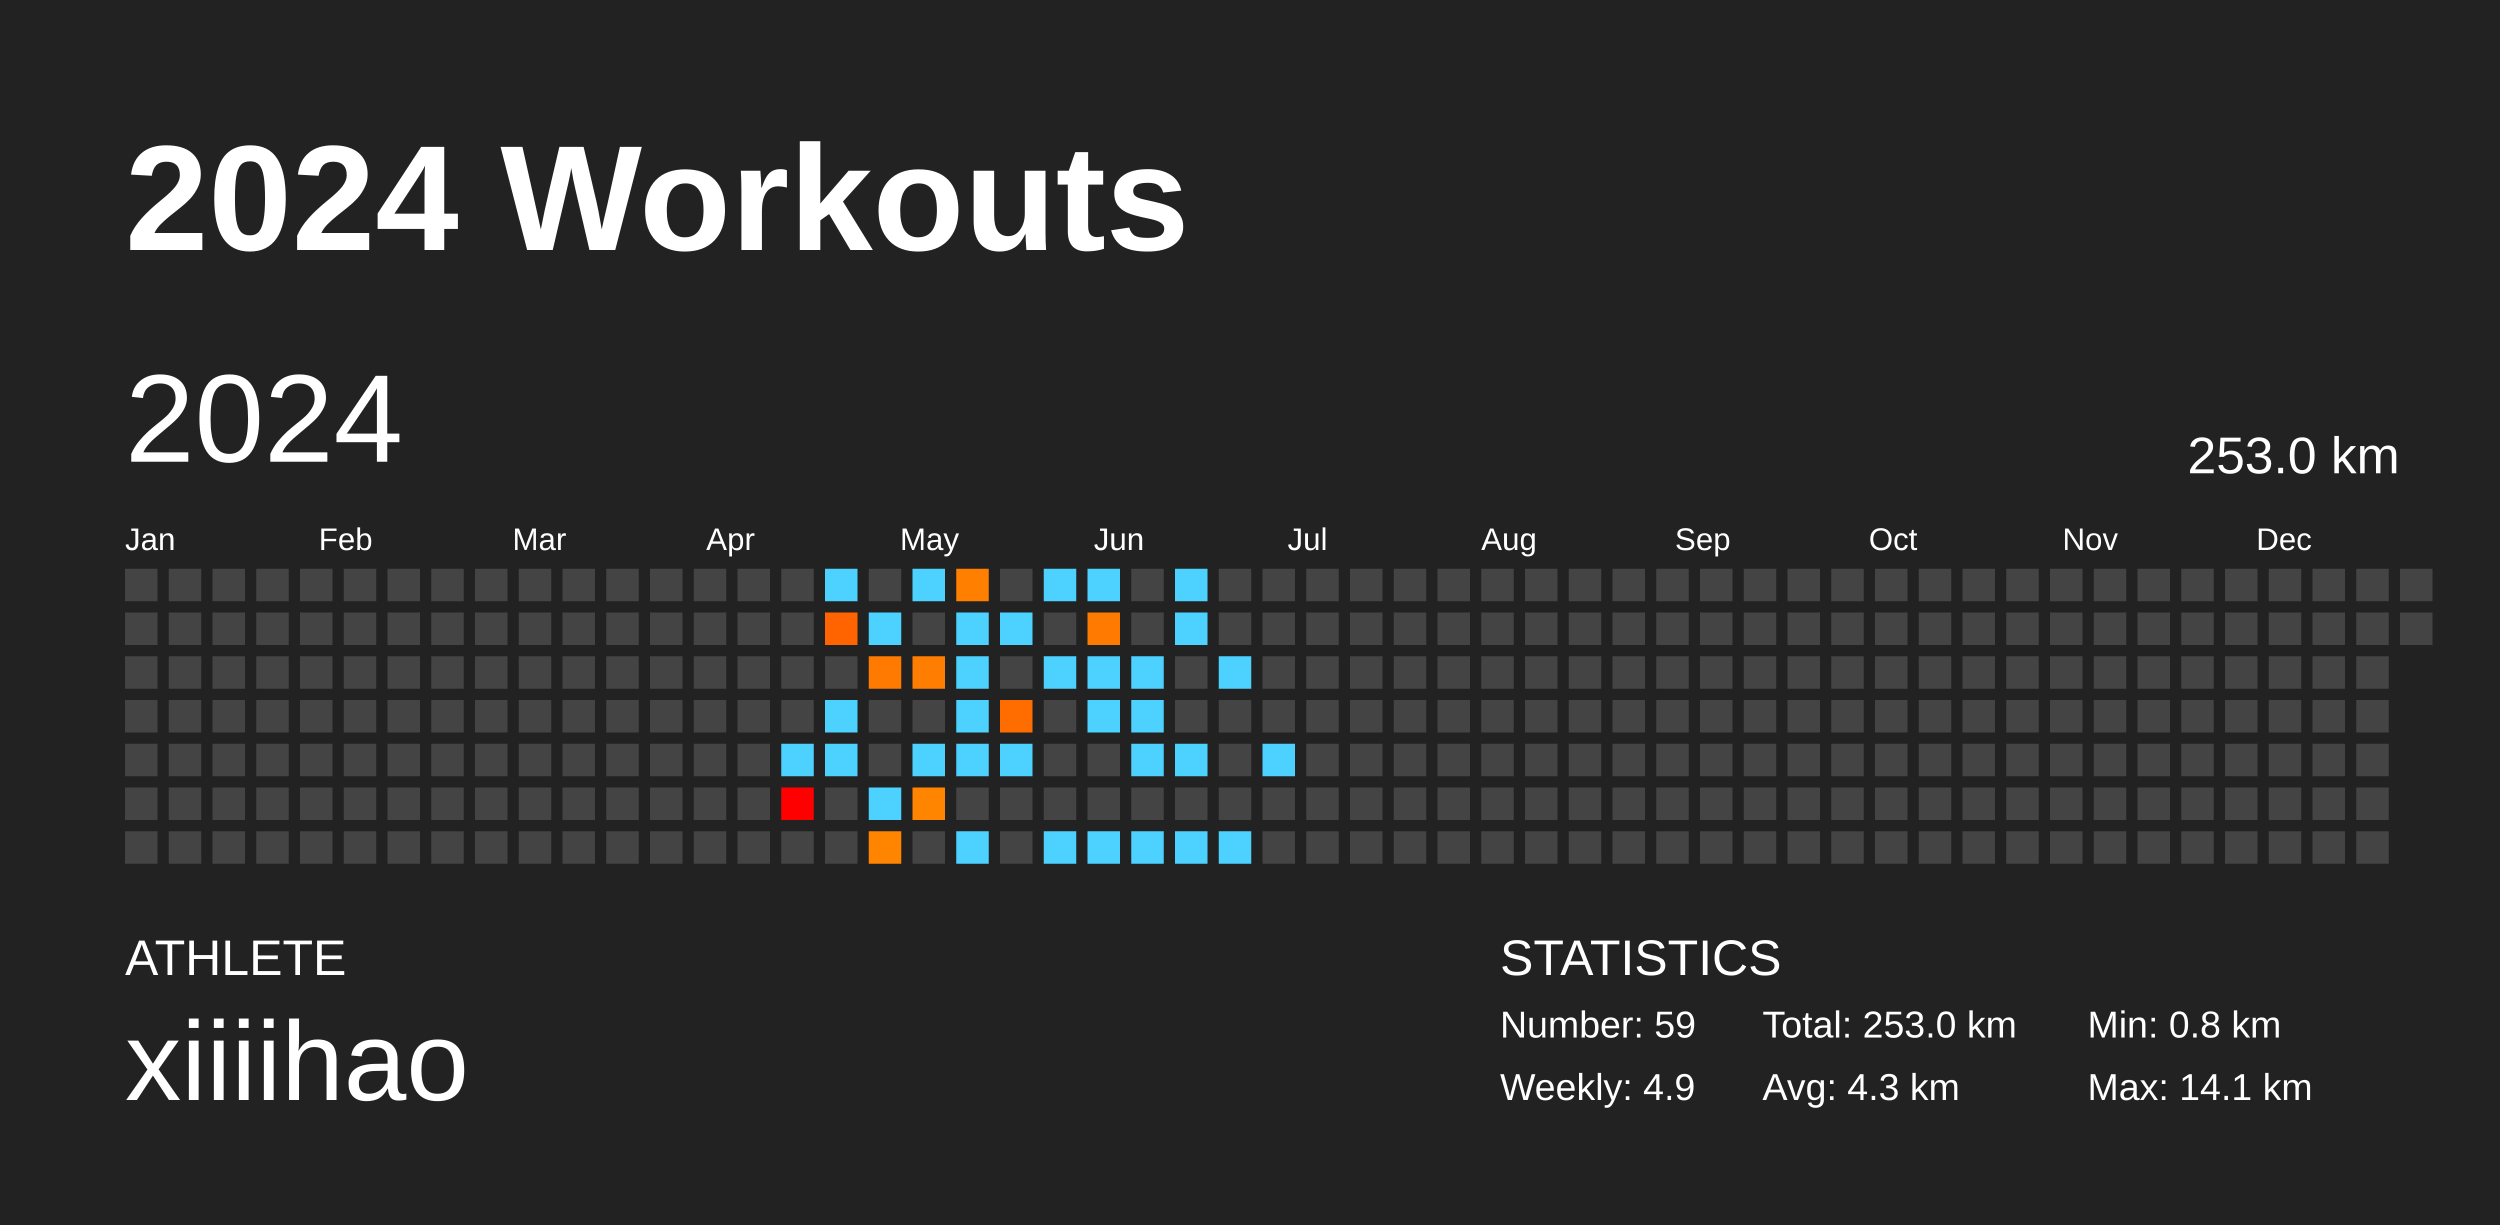
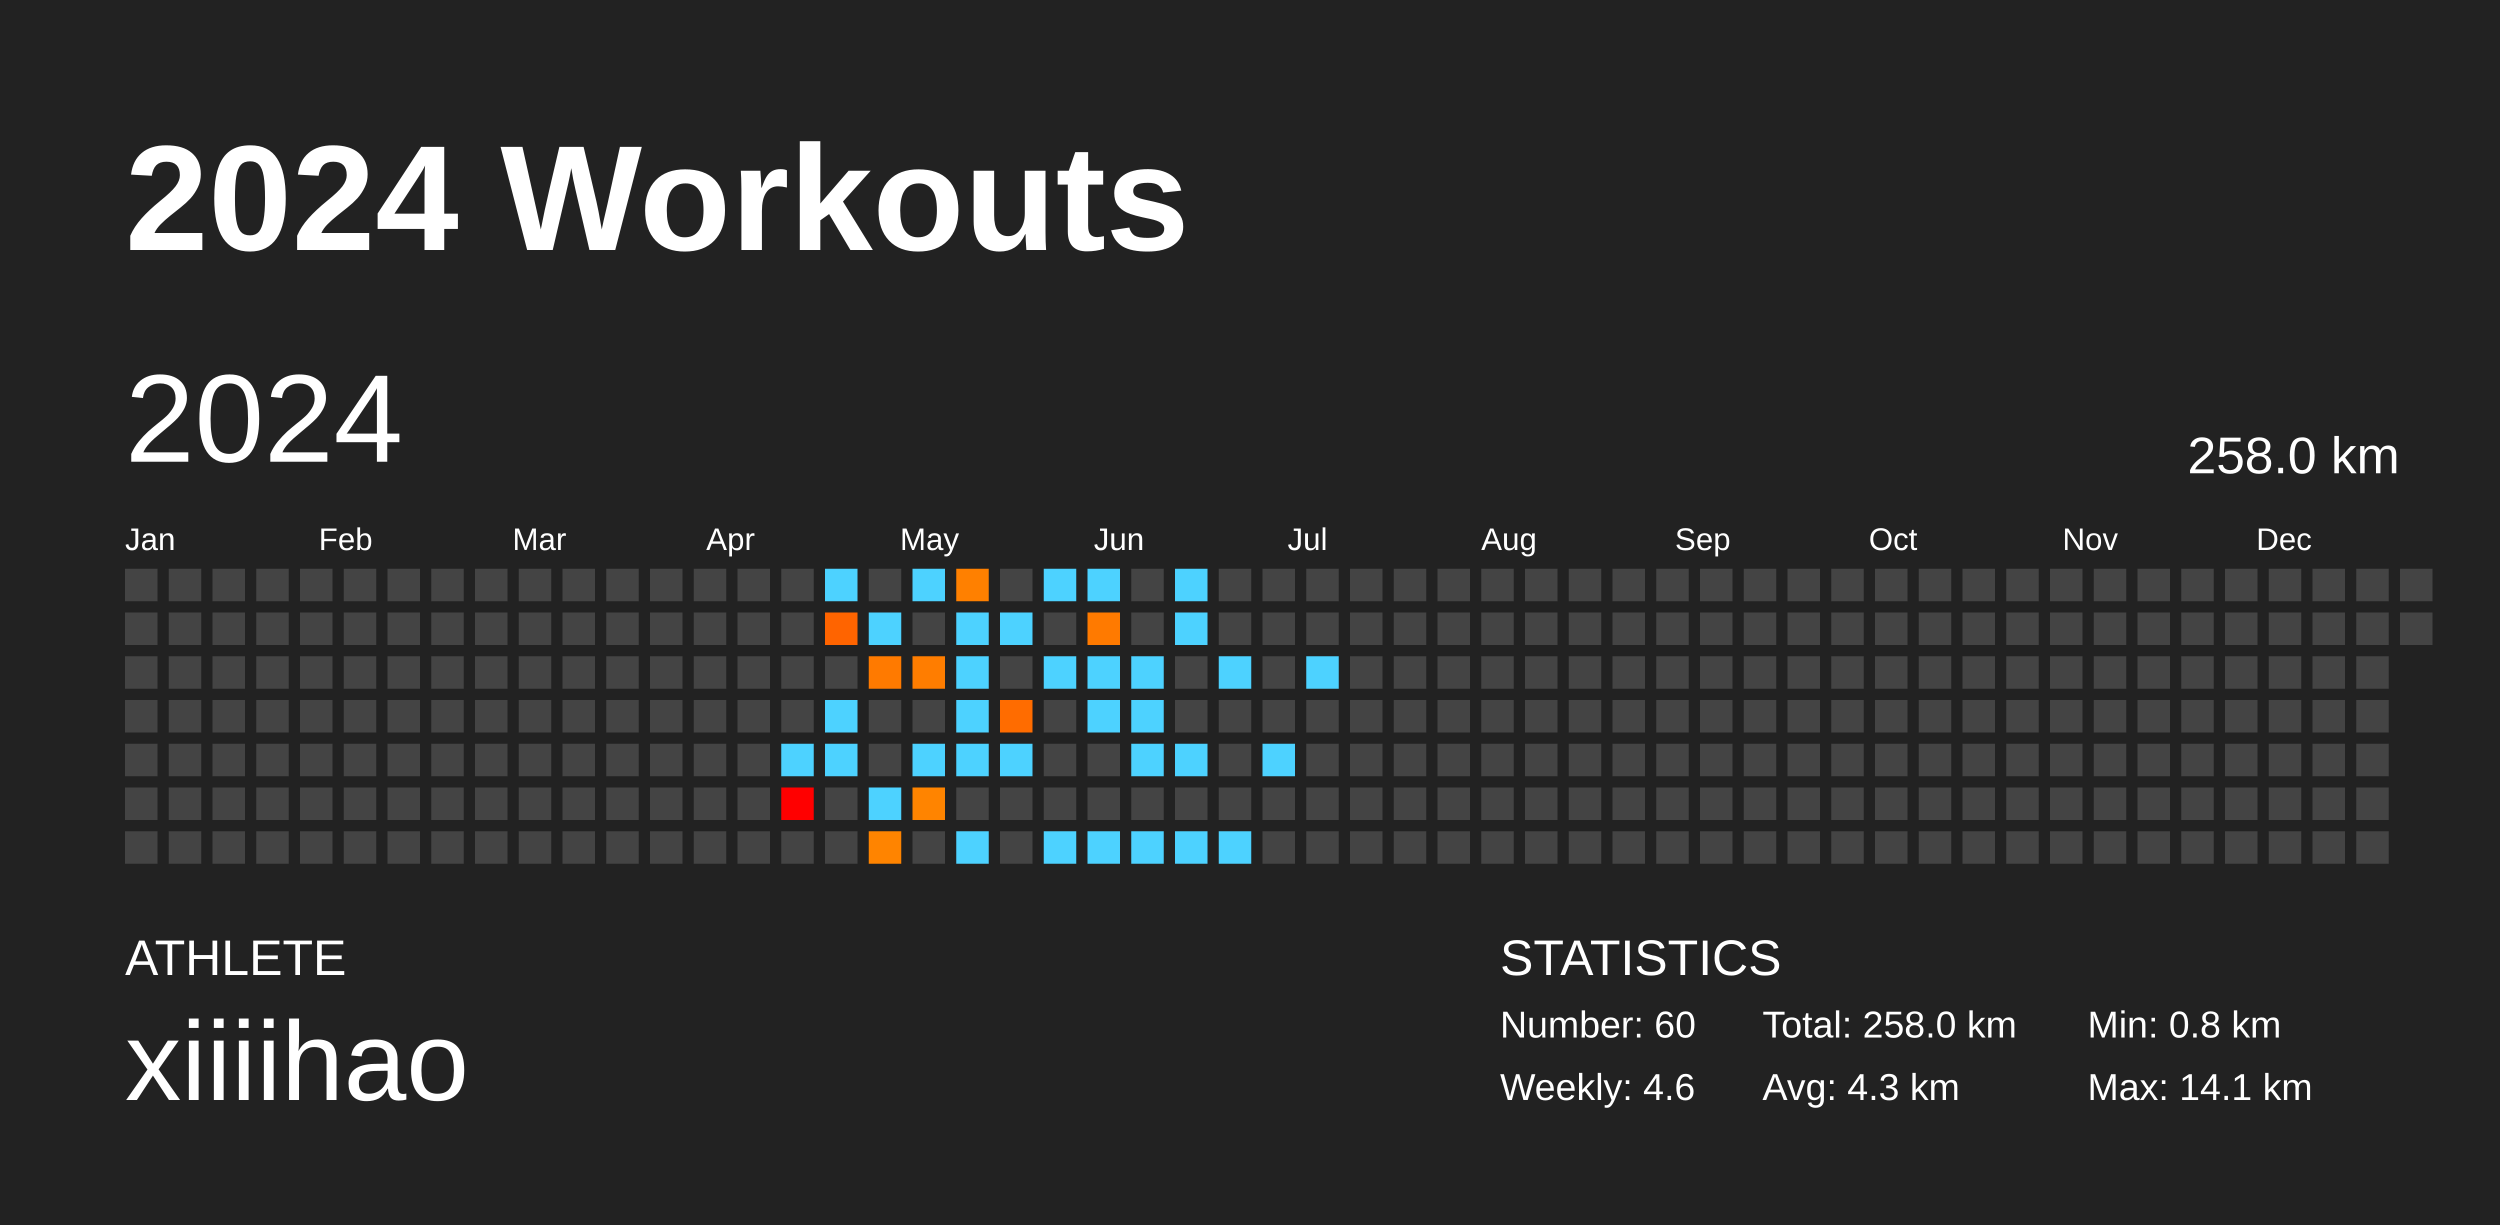
<svg xmlns="http://www.w3.org/2000/svg" baseProfile="full" height="98mm" version="1.1" viewBox="0,0,200,98" width="200mm">
  <defs />
  <rect fill="#222222" height="98" width="200" x="0" y="0" />
  <text fill="#FFFFFF" style="font-size:12px; font-family:Arial; font-weight:bold;" x="10" y="20">2024 Workouts</text>
  <text fill="#FFFFFF" style="font-size:4px; font-family:Arial" x="10" y="78">ATHLETE</text>
  <text fill="#FFFFFF" style="font-size:9px; font-family:Arial" x="10" y="88">xiiiihao</text>
  <text fill="#FFFFFF" style="font-size:4px; font-family:Arial" x="120" y="78">STATISTICS</text>
-   <text fill="#FFFFFF" style="font-size:3px; font-family:Arial" x="120" y="83">Number: 59</text>
-   <text fill="#FFFFFF" style="font-size:3px; font-family:Arial" x="120" y="88">Weekly: 4.9</text>
-   <text fill="#FFFFFF" style="font-size:3px; font-family:Arial" x="141" y="83">Total: 253.0 km</text>
+   <text fill="#FFFFFF" style="font-size:3px; font-family:Arial" x="120" y="83">Number: 60</text>
+   <text fill="#FFFFFF" style="font-size:3px; font-family:Arial" x="120" y="88">Weekly: 4.6</text>
+   <text fill="#FFFFFF" style="font-size:3px; font-family:Arial" x="141" y="83">Total: 258.0 km</text>
  <text fill="#FFFFFF" style="font-size:3px; font-family:Arial" x="141" y="88">Avg: 4.3 km</text>
  <text fill="#FFFFFF" style="font-size:3px; font-family:Arial" x="167" y="83">Min: 0.8 km</text>
  <text fill="#FFFFFF" style="font-size:3px; font-family:Arial" x="167" y="88">Max: 14.1 km</text>
  <text dominant-baseline="hanging" fill="#FFFFFF" style="font-size:10.0px; font-family:Arial;" x="10" y="30">2024</text>
-   <text dominant-baseline="hanging" fill="#FFFFFF" style="font-size:4.125px; font-family:Arial;" x="175" y="35">253.0 km</text>
+   <text dominant-baseline="hanging" fill="#FFFFFF" style="font-size:4.125px; font-family:Arial;" x="175" y="35">258.0 km</text>
  <text fill="#FFFFFF" style="font-size:2.5px; font-family:Arial" x="10.0" y="44">Jan</text>
  <text fill="#FFFFFF" style="font-size:2.5px; font-family:Arial" x="25.5" y="44">Feb</text>
  <text fill="#FFFFFF" style="font-size:2.5px; font-family:Arial" x="41.0" y="44">Mar</text>
  <text fill="#FFFFFF" style="font-size:2.5px; font-family:Arial" x="56.5" y="44">Apr</text>
  <text fill="#FFFFFF" style="font-size:2.5px; font-family:Arial" x="72.0" y="44">May</text>
  <text fill="#FFFFFF" style="font-size:2.5px; font-family:Arial" x="87.5" y="44">Jun</text>
  <text fill="#FFFFFF" style="font-size:2.5px; font-family:Arial" x="103.0" y="44">Jul</text>
  <text fill="#FFFFFF" style="font-size:2.5px; font-family:Arial" x="118.5" y="44">Aug</text>
  <text fill="#FFFFFF" style="font-size:2.5px; font-family:Arial" x="134.0" y="44">Sep</text>
  <text fill="#FFFFFF" style="font-size:2.5px; font-family:Arial" x="149.5" y="44">Oct</text>
  <text fill="#FFFFFF" style="font-size:2.5px; font-family:Arial" x="165.0" y="44">Nov</text>
  <text fill="#FFFFFF" style="font-size:2.5px; font-family:Arial" x="180.5" y="44">Dec</text>
  <rect fill="#444444" height="2.6" width="2.6" x="10.0" y="45.5" />
  <rect fill="#444444" height="2.6" width="2.6" x="10.0" y="49.0" />
  <rect fill="#444444" height="2.6" width="2.6" x="10.0" y="52.5" />
  <rect fill="#444444" height="2.6" width="2.6" x="10.0" y="56.0" />
  <rect fill="#444444" height="2.6" width="2.6" x="10.0" y="59.5" />
  <rect fill="#444444" height="2.6" width="2.6" x="10.0" y="63.0" />
  <rect fill="#444444" height="2.6" width="2.6" x="10.0" y="66.5" />
  <rect fill="#444444" height="2.6" width="2.6" x="13.5" y="45.5" />
  <rect fill="#444444" height="2.6" width="2.6" x="13.5" y="49.0" />
  <rect fill="#444444" height="2.6" width="2.6" x="13.5" y="52.5" />
  <rect fill="#444444" height="2.6" width="2.6" x="13.5" y="56.0" />
  <rect fill="#444444" height="2.6" width="2.6" x="13.5" y="59.5" />
  <rect fill="#444444" height="2.6" width="2.6" x="13.5" y="63.0" />
  <rect fill="#444444" height="2.6" width="2.6" x="13.5" y="66.5" />
  <rect fill="#444444" height="2.6" width="2.6" x="17.0" y="45.5" />
  <rect fill="#444444" height="2.6" width="2.6" x="17.0" y="49.0" />
  <rect fill="#444444" height="2.6" width="2.6" x="17.0" y="52.5" />
  <rect fill="#444444" height="2.6" width="2.6" x="17.0" y="56.0" />
  <rect fill="#444444" height="2.6" width="2.6" x="17.0" y="59.5" />
  <rect fill="#444444" height="2.6" width="2.6" x="17.0" y="63.0" />
  <rect fill="#444444" height="2.6" width="2.6" x="17.0" y="66.5" />
  <rect fill="#444444" height="2.6" width="2.6" x="20.5" y="45.5" />
  <rect fill="#444444" height="2.6" width="2.6" x="20.5" y="49.0" />
  <rect fill="#444444" height="2.6" width="2.6" x="20.5" y="52.5" />
  <rect fill="#444444" height="2.6" width="2.6" x="20.5" y="56.0" />
  <rect fill="#444444" height="2.6" width="2.6" x="20.5" y="59.5" />
  <rect fill="#444444" height="2.6" width="2.6" x="20.5" y="63.0" />
  <rect fill="#444444" height="2.6" width="2.6" x="20.5" y="66.5" />
  <rect fill="#444444" height="2.6" width="2.6" x="24.0" y="45.5" />
  <rect fill="#444444" height="2.6" width="2.6" x="24.0" y="49.0" />
  <rect fill="#444444" height="2.6" width="2.6" x="24.0" y="52.5" />
  <rect fill="#444444" height="2.6" width="2.6" x="24.0" y="56.0" />
  <rect fill="#444444" height="2.6" width="2.6" x="24.0" y="59.5" />
  <rect fill="#444444" height="2.6" width="2.6" x="24.0" y="63.0" />
  <rect fill="#444444" height="2.6" width="2.6" x="24.0" y="66.5" />
  <rect fill="#444444" height="2.6" width="2.6" x="27.5" y="45.5" />
  <rect fill="#444444" height="2.6" width="2.6" x="27.5" y="49.0" />
  <rect fill="#444444" height="2.6" width="2.6" x="27.5" y="52.5" />
  <rect fill="#444444" height="2.6" width="2.6" x="27.5" y="56.0" />
  <rect fill="#444444" height="2.6" width="2.6" x="27.5" y="59.5" />
  <rect fill="#444444" height="2.6" width="2.6" x="27.5" y="63.0" />
  <rect fill="#444444" height="2.6" width="2.6" x="27.5" y="66.5" />
  <rect fill="#444444" height="2.6" width="2.6" x="31.0" y="45.5" />
  <rect fill="#444444" height="2.6" width="2.6" x="31.0" y="49.0" />
  <rect fill="#444444" height="2.6" width="2.6" x="31.0" y="52.5" />
  <rect fill="#444444" height="2.6" width="2.6" x="31.0" y="56.0" />
  <rect fill="#444444" height="2.6" width="2.6" x="31.0" y="59.5" />
  <rect fill="#444444" height="2.6" width="2.6" x="31.0" y="63.0" />
  <rect fill="#444444" height="2.6" width="2.6" x="31.0" y="66.5" />
  <rect fill="#444444" height="2.6" width="2.6" x="34.5" y="45.5" />
  <rect fill="#444444" height="2.6" width="2.6" x="34.5" y="49.0" />
  <rect fill="#444444" height="2.6" width="2.6" x="34.5" y="52.5" />
  <rect fill="#444444" height="2.6" width="2.6" x="34.5" y="56.0" />
  <rect fill="#444444" height="2.6" width="2.6" x="34.5" y="59.5" />
  <rect fill="#444444" height="2.6" width="2.6" x="34.5" y="63.0" />
  <rect fill="#444444" height="2.6" width="2.6" x="34.5" y="66.5" />
  <rect fill="#444444" height="2.6" width="2.6" x="38.0" y="45.5" />
  <rect fill="#444444" height="2.6" width="2.6" x="38.0" y="49.0" />
  <rect fill="#444444" height="2.6" width="2.6" x="38.0" y="52.5" />
  <rect fill="#444444" height="2.6" width="2.6" x="38.0" y="56.0" />
  <rect fill="#444444" height="2.6" width="2.6" x="38.0" y="59.5" />
  <rect fill="#444444" height="2.6" width="2.6" x="38.0" y="63.0" />
  <rect fill="#444444" height="2.6" width="2.6" x="38.0" y="66.5" />
  <rect fill="#444444" height="2.6" width="2.6" x="41.5" y="45.5" />
  <rect fill="#444444" height="2.6" width="2.6" x="41.5" y="49.0" />
  <rect fill="#444444" height="2.6" width="2.6" x="41.5" y="52.5" />
  <rect fill="#444444" height="2.6" width="2.6" x="41.5" y="56.0" />
  <rect fill="#444444" height="2.6" width="2.6" x="41.5" y="59.5" />
  <rect fill="#444444" height="2.6" width="2.6" x="41.5" y="63.0" />
  <rect fill="#444444" height="2.6" width="2.6" x="41.5" y="66.5" />
  <rect fill="#444444" height="2.6" width="2.6" x="45.0" y="45.5" />
  <rect fill="#444444" height="2.6" width="2.6" x="45.0" y="49.0" />
  <rect fill="#444444" height="2.6" width="2.6" x="45.0" y="52.5" />
  <rect fill="#444444" height="2.6" width="2.6" x="45.0" y="56.0" />
  <rect fill="#444444" height="2.6" width="2.6" x="45.0" y="59.5" />
  <rect fill="#444444" height="2.6" width="2.6" x="45.0" y="63.0" />
  <rect fill="#444444" height="2.6" width="2.6" x="45.0" y="66.5" />
  <rect fill="#444444" height="2.6" width="2.6" x="48.5" y="45.5" />
  <rect fill="#444444" height="2.6" width="2.6" x="48.5" y="49.0" />
  <rect fill="#444444" height="2.6" width="2.6" x="48.5" y="52.5" />
  <rect fill="#444444" height="2.6" width="2.6" x="48.5" y="56.0" />
  <rect fill="#444444" height="2.6" width="2.6" x="48.5" y="59.5" />
  <rect fill="#444444" height="2.6" width="2.6" x="48.5" y="63.0" />
  <rect fill="#444444" height="2.6" width="2.6" x="48.5" y="66.5" />
  <rect fill="#444444" height="2.6" width="2.6" x="52.0" y="45.5" />
  <rect fill="#444444" height="2.6" width="2.6" x="52.0" y="49.0" />
  <rect fill="#444444" height="2.6" width="2.6" x="52.0" y="52.5" />
  <rect fill="#444444" height="2.6" width="2.6" x="52.0" y="56.0" />
  <rect fill="#444444" height="2.6" width="2.6" x="52.0" y="59.5" />
  <rect fill="#444444" height="2.6" width="2.6" x="52.0" y="63.0" />
  <rect fill="#444444" height="2.6" width="2.6" x="52.0" y="66.5" />
  <rect fill="#444444" height="2.6" width="2.6" x="55.5" y="45.5" />
  <rect fill="#444444" height="2.6" width="2.6" x="55.5" y="49.0" />
  <rect fill="#444444" height="2.6" width="2.6" x="55.5" y="52.5" />
  <rect fill="#444444" height="2.6" width="2.6" x="55.5" y="56.0" />
  <rect fill="#444444" height="2.6" width="2.6" x="55.5" y="59.5" />
  <rect fill="#444444" height="2.6" width="2.6" x="55.5" y="63.0" />
  <rect fill="#444444" height="2.6" width="2.6" x="55.5" y="66.5" />
  <rect fill="#444444" height="2.6" width="2.6" x="59.0" y="45.5" />
  <rect fill="#444444" height="2.6" width="2.6" x="59.0" y="49.0" />
  <rect fill="#444444" height="2.6" width="2.6" x="59.0" y="52.5" />
  <rect fill="#444444" height="2.6" width="2.6" x="59.0" y="56.0" />
  <rect fill="#444444" height="2.6" width="2.6" x="59.0" y="59.5" />
  <rect fill="#444444" height="2.6" width="2.6" x="59.0" y="63.0" />
  <rect fill="#444444" height="2.6" width="2.6" x="59.0" y="66.5" />
  <rect fill="#444444" height="2.6" width="2.6" x="62.5" y="45.5" />
  <rect fill="#444444" height="2.6" width="2.6" x="62.5" y="49.0" />
  <rect fill="#444444" height="2.6" width="2.6" x="62.5" y="52.5" />
  <rect fill="#444444" height="2.6" width="2.6" x="62.5" y="56.0" />
  <rect fill="#4dd2ff" height="2.6" width="2.6" x="62.5" y="59.5" />
  <rect fill="#ff0000" height="2.6" width="2.6" x="62.5" y="63.0" />
  <rect fill="#444444" height="2.6" width="2.6" x="62.5" y="66.5" />
  <rect fill="#4dd2ff" height="2.6" width="2.6" x="66.0" y="45.5" />
  <rect fill="#ff6400" height="2.6" width="2.6" x="66.0" y="49.0" />
  <rect fill="#444444" height="2.6" width="2.6" x="66.0" y="52.5" />
  <rect fill="#4dd2ff" height="2.6" width="2.6" x="66.0" y="56.0" />
  <rect fill="#4dd2ff" height="2.6" width="2.6" x="66.0" y="59.5" />
  <rect fill="#444444" height="2.6" width="2.6" x="66.0" y="63.0" />
  <rect fill="#444444" height="2.6" width="2.6" x="66.0" y="66.5" />
  <rect fill="#444444" height="2.6" width="2.6" x="69.5" y="45.5" />
  <rect fill="#4dd2ff" height="2.6" width="2.6" x="69.5" y="49.0" />
  <rect fill="#ff7a00" height="2.6" width="2.6" x="69.5" y="52.5" />
  <rect fill="#444444" height="2.6" width="2.6" x="69.5" y="56.0" />
  <rect fill="#444444" height="2.6" width="2.6" x="69.5" y="59.5" />
  <rect fill="#4dd2ff" height="2.6" width="2.6" x="69.5" y="63.0" />
  <rect fill="#ff8400" height="2.6" width="2.6" x="69.5" y="66.5" />
  <rect fill="#4dd2ff" height="2.6" width="2.6" x="73.0" y="45.5" />
  <rect fill="#444444" height="2.6" width="2.6" x="73.0" y="49.0" />
  <rect fill="#ff7d00" height="2.6" width="2.6" x="73.0" y="52.5" />
  <rect fill="#444444" height="2.6" width="2.6" x="73.0" y="56.0" />
  <rect fill="#4dd2ff" height="2.6" width="2.6" x="73.0" y="59.5" />
  <rect fill="#ff8400" height="2.6" width="2.6" x="73.0" y="63.0" />
  <rect fill="#444444" height="2.6" width="2.6" x="73.0" y="66.5" />
  <rect fill="#ff8000" height="2.6" width="2.6" x="76.5" y="45.5" />
  <rect fill="#4dd2ff" height="2.6" width="2.6" x="76.5" y="49.0" />
  <rect fill="#4dd2ff" height="2.6" width="2.6" x="76.5" y="52.5" />
  <rect fill="#4dd2ff" height="2.6" width="2.6" x="76.5" y="56.0" />
  <rect fill="#4dd2ff" height="2.6" width="2.6" x="76.5" y="59.5" />
  <rect fill="#444444" height="2.6" width="2.6" x="76.5" y="63.0" />
  <rect fill="#4dd2ff" height="2.6" width="2.6" x="76.5" y="66.5" />
  <rect fill="#444444" height="2.6" width="2.6" x="80.0" y="45.5" />
  <rect fill="#4dd2ff" height="2.6" width="2.6" x="80.0" y="49.0" />
  <rect fill="#444444" height="2.6" width="2.6" x="80.0" y="52.5" />
  <rect fill="#ff6c00" height="2.6" width="2.6" x="80.0" y="56.0" />
  <rect fill="#4dd2ff" height="2.6" width="2.6" x="80.0" y="59.5" />
  <rect fill="#444444" height="2.6" width="2.6" x="80.0" y="63.0" />
  <rect fill="#444444" height="2.6" width="2.6" x="80.0" y="66.5" />
  <rect fill="#4dd2ff" height="2.6" width="2.6" x="83.5" y="45.5" />
  <rect fill="#444444" height="2.6" width="2.6" x="83.5" y="49.0" />
  <rect fill="#4dd2ff" height="2.6" width="2.6" x="83.5" y="52.5" />
  <rect fill="#444444" height="2.6" width="2.6" x="83.5" y="56.0" />
  <rect fill="#444444" height="2.6" width="2.6" x="83.5" y="59.5" />
  <rect fill="#444444" height="2.6" width="2.6" x="83.5" y="63.0" />
  <rect fill="#4dd2ff" height="2.6" width="2.6" x="83.5" y="66.5" />
  <rect fill="#4dd2ff" height="2.6" width="2.6" x="87.0" y="45.5" />
  <rect fill="#ff7a00" height="2.6" width="2.6" x="87.0" y="49.0" />
  <rect fill="#4dd2ff" height="2.6" width="2.6" x="87.0" y="52.5" />
  <rect fill="#4dd2ff" height="2.6" width="2.6" x="87.0" y="56.0" />
  <rect fill="#444444" height="2.6" width="2.6" x="87.0" y="59.5" />
  <rect fill="#444444" height="2.6" width="2.6" x="87.0" y="63.0" />
  <rect fill="#4dd2ff" height="2.6" width="2.6" x="87.0" y="66.5" />
  <rect fill="#444444" height="2.6" width="2.6" x="90.5" y="45.5" />
  <rect fill="#444444" height="2.6" width="2.6" x="90.5" y="49.0" />
  <rect fill="#4dd2ff" height="2.6" width="2.6" x="90.5" y="52.5" />
  <rect fill="#4dd2ff" height="2.6" width="2.6" x="90.5" y="56.0" />
  <rect fill="#4dd2ff" height="2.6" width="2.6" x="90.5" y="59.5" />
  <rect fill="#444444" height="2.6" width="2.6" x="90.5" y="63.0" />
  <rect fill="#4dd2ff" height="2.6" width="2.6" x="90.5" y="66.5" />
  <rect fill="#4dd2ff" height="2.6" width="2.6" x="94.0" y="45.5" />
  <rect fill="#4dd2ff" height="2.6" width="2.6" x="94.0" y="49.0" />
  <rect fill="#444444" height="2.6" width="2.6" x="94.0" y="52.5" />
  <rect fill="#444444" height="2.6" width="2.6" x="94.0" y="56.0" />
  <rect fill="#4dd2ff" height="2.6" width="2.6" x="94.0" y="59.5" />
  <rect fill="#444444" height="2.6" width="2.6" x="94.0" y="63.0" />
  <rect fill="#4dd2ff" height="2.6" width="2.6" x="94.0" y="66.5" />
  <rect fill="#444444" height="2.6" width="2.6" x="97.5" y="45.5" />
  <rect fill="#444444" height="2.6" width="2.6" x="97.5" y="49.0" />
  <rect fill="#4dd2ff" height="2.6" width="2.6" x="97.5" y="52.5" />
  <rect fill="#444444" height="2.6" width="2.6" x="97.5" y="56.0" />
  <rect fill="#444444" height="2.6" width="2.6" x="97.5" y="59.5" />
  <rect fill="#444444" height="2.6" width="2.6" x="97.5" y="63.0" />
  <rect fill="#4dd2ff" height="2.6" width="2.6" x="97.5" y="66.5" />
  <rect fill="#444444" height="2.6" width="2.6" x="101.0" y="45.5" />
  <rect fill="#444444" height="2.6" width="2.6" x="101.0" y="49.0" />
  <rect fill="#444444" height="2.6" width="2.6" x="101.0" y="52.5" />
  <rect fill="#444444" height="2.6" width="2.6" x="101.0" y="56.0" />
  <rect fill="#4dd2ff" height="2.6" width="2.6" x="101.0" y="59.5" />
  <rect fill="#444444" height="2.6" width="2.6" x="101.0" y="63.0" />
  <rect fill="#444444" height="2.6" width="2.6" x="101.0" y="66.5" />
  <rect fill="#444444" height="2.6" width="2.6" x="104.5" y="45.5" />
  <rect fill="#444444" height="2.6" width="2.6" x="104.5" y="49.0" />
-   <rect fill="#444444" height="2.6" width="2.6" x="104.5" y="52.5" />
+   <rect fill="#4dd2ff" height="2.6" width="2.6" x="104.5" y="52.5" />
  <rect fill="#444444" height="2.6" width="2.6" x="104.5" y="56.0" />
  <rect fill="#444444" height="2.6" width="2.6" x="104.5" y="59.5" />
  <rect fill="#444444" height="2.6" width="2.6" x="104.5" y="63.0" />
  <rect fill="#444444" height="2.6" width="2.6" x="104.5" y="66.5" />
  <rect fill="#444444" height="2.6" width="2.6" x="108.0" y="45.5" />
  <rect fill="#444444" height="2.6" width="2.6" x="108.0" y="49.0" />
  <rect fill="#444444" height="2.6" width="2.6" x="108.0" y="52.5" />
  <rect fill="#444444" height="2.6" width="2.6" x="108.0" y="56.0" />
  <rect fill="#444444" height="2.6" width="2.6" x="108.0" y="59.5" />
  <rect fill="#444444" height="2.6" width="2.6" x="108.0" y="63.0" />
  <rect fill="#444444" height="2.6" width="2.6" x="108.0" y="66.5" />
  <rect fill="#444444" height="2.6" width="2.6" x="111.5" y="45.5" />
  <rect fill="#444444" height="2.6" width="2.6" x="111.5" y="49.0" />
  <rect fill="#444444" height="2.6" width="2.6" x="111.5" y="52.5" />
  <rect fill="#444444" height="2.6" width="2.6" x="111.5" y="56.0" />
  <rect fill="#444444" height="2.6" width="2.6" x="111.5" y="59.5" />
  <rect fill="#444444" height="2.6" width="2.6" x="111.5" y="63.0" />
  <rect fill="#444444" height="2.6" width="2.6" x="111.5" y="66.5" />
  <rect fill="#444444" height="2.6" width="2.6" x="115.0" y="45.5" />
  <rect fill="#444444" height="2.6" width="2.6" x="115.0" y="49.0" />
  <rect fill="#444444" height="2.6" width="2.6" x="115.0" y="52.5" />
  <rect fill="#444444" height="2.6" width="2.6" x="115.0" y="56.0" />
  <rect fill="#444444" height="2.6" width="2.6" x="115.0" y="59.5" />
  <rect fill="#444444" height="2.6" width="2.6" x="115.0" y="63.0" />
  <rect fill="#444444" height="2.6" width="2.6" x="115.0" y="66.5" />
  <rect fill="#444444" height="2.6" width="2.6" x="118.5" y="45.5" />
  <rect fill="#444444" height="2.6" width="2.6" x="118.5" y="49.0" />
  <rect fill="#444444" height="2.6" width="2.6" x="118.5" y="52.5" />
  <rect fill="#444444" height="2.6" width="2.6" x="118.5" y="56.0" />
  <rect fill="#444444" height="2.6" width="2.6" x="118.5" y="59.5" />
  <rect fill="#444444" height="2.6" width="2.6" x="118.5" y="63.0" />
  <rect fill="#444444" height="2.6" width="2.6" x="118.5" y="66.5" />
  <rect fill="#444444" height="2.6" width="2.6" x="122.0" y="45.5" />
  <rect fill="#444444" height="2.6" width="2.6" x="122.0" y="49.0" />
  <rect fill="#444444" height="2.6" width="2.6" x="122.0" y="52.5" />
  <rect fill="#444444" height="2.6" width="2.6" x="122.0" y="56.0" />
  <rect fill="#444444" height="2.6" width="2.6" x="122.0" y="59.5" />
  <rect fill="#444444" height="2.6" width="2.6" x="122.0" y="63.0" />
  <rect fill="#444444" height="2.6" width="2.6" x="122.0" y="66.5" />
  <rect fill="#444444" height="2.6" width="2.6" x="125.5" y="45.5" />
  <rect fill="#444444" height="2.6" width="2.6" x="125.5" y="49.0" />
  <rect fill="#444444" height="2.6" width="2.6" x="125.5" y="52.5" />
  <rect fill="#444444" height="2.6" width="2.6" x="125.5" y="56.0" />
  <rect fill="#444444" height="2.6" width="2.6" x="125.5" y="59.5" />
  <rect fill="#444444" height="2.6" width="2.6" x="125.5" y="63.0" />
  <rect fill="#444444" height="2.6" width="2.6" x="125.5" y="66.5" />
  <rect fill="#444444" height="2.6" width="2.6" x="129.0" y="45.5" />
  <rect fill="#444444" height="2.6" width="2.6" x="129.0" y="49.0" />
  <rect fill="#444444" height="2.6" width="2.6" x="129.0" y="52.5" />
  <rect fill="#444444" height="2.6" width="2.6" x="129.0" y="56.0" />
  <rect fill="#444444" height="2.6" width="2.6" x="129.0" y="59.5" />
  <rect fill="#444444" height="2.6" width="2.6" x="129.0" y="63.0" />
  <rect fill="#444444" height="2.6" width="2.6" x="129.0" y="66.5" />
  <rect fill="#444444" height="2.6" width="2.6" x="132.5" y="45.5" />
  <rect fill="#444444" height="2.6" width="2.6" x="132.5" y="49.0" />
  <rect fill="#444444" height="2.6" width="2.6" x="132.5" y="52.5" />
  <rect fill="#444444" height="2.6" width="2.6" x="132.5" y="56.0" />
  <rect fill="#444444" height="2.6" width="2.6" x="132.5" y="59.5" />
  <rect fill="#444444" height="2.6" width="2.6" x="132.5" y="63.0" />
  <rect fill="#444444" height="2.6" width="2.6" x="132.5" y="66.5" />
  <rect fill="#444444" height="2.6" width="2.6" x="136.0" y="45.5" />
  <rect fill="#444444" height="2.6" width="2.6" x="136.0" y="49.0" />
  <rect fill="#444444" height="2.6" width="2.6" x="136.0" y="52.5" />
  <rect fill="#444444" height="2.6" width="2.6" x="136.0" y="56.0" />
  <rect fill="#444444" height="2.6" width="2.6" x="136.0" y="59.5" />
  <rect fill="#444444" height="2.6" width="2.6" x="136.0" y="63.0" />
  <rect fill="#444444" height="2.6" width="2.6" x="136.0" y="66.5" />
  <rect fill="#444444" height="2.6" width="2.6" x="139.5" y="45.5" />
  <rect fill="#444444" height="2.6" width="2.6" x="139.5" y="49.0" />
  <rect fill="#444444" height="2.6" width="2.6" x="139.5" y="52.5" />
  <rect fill="#444444" height="2.6" width="2.6" x="139.5" y="56.0" />
  <rect fill="#444444" height="2.6" width="2.6" x="139.5" y="59.5" />
  <rect fill="#444444" height="2.6" width="2.6" x="139.5" y="63.0" />
  <rect fill="#444444" height="2.6" width="2.6" x="139.5" y="66.5" />
  <rect fill="#444444" height="2.6" width="2.6" x="143.0" y="45.5" />
  <rect fill="#444444" height="2.6" width="2.6" x="143.0" y="49.0" />
  <rect fill="#444444" height="2.6" width="2.6" x="143.0" y="52.5" />
  <rect fill="#444444" height="2.6" width="2.6" x="143.0" y="56.0" />
  <rect fill="#444444" height="2.6" width="2.6" x="143.0" y="59.5" />
  <rect fill="#444444" height="2.6" width="2.6" x="143.0" y="63.0" />
  <rect fill="#444444" height="2.6" width="2.6" x="143.0" y="66.5" />
  <rect fill="#444444" height="2.6" width="2.6" x="146.5" y="45.5" />
  <rect fill="#444444" height="2.6" width="2.6" x="146.5" y="49.0" />
  <rect fill="#444444" height="2.6" width="2.6" x="146.5" y="52.5" />
  <rect fill="#444444" height="2.6" width="2.6" x="146.5" y="56.0" />
  <rect fill="#444444" height="2.6" width="2.6" x="146.5" y="59.5" />
  <rect fill="#444444" height="2.6" width="2.6" x="146.5" y="63.0" />
  <rect fill="#444444" height="2.6" width="2.6" x="146.5" y="66.5" />
  <rect fill="#444444" height="2.6" width="2.6" x="150.0" y="45.5" />
  <rect fill="#444444" height="2.6" width="2.6" x="150.0" y="49.0" />
  <rect fill="#444444" height="2.6" width="2.6" x="150.0" y="52.5" />
  <rect fill="#444444" height="2.6" width="2.6" x="150.0" y="56.0" />
  <rect fill="#444444" height="2.6" width="2.6" x="150.0" y="59.5" />
  <rect fill="#444444" height="2.6" width="2.6" x="150.0" y="63.0" />
  <rect fill="#444444" height="2.6" width="2.6" x="150.0" y="66.5" />
  <rect fill="#444444" height="2.6" width="2.6" x="153.5" y="45.5" />
  <rect fill="#444444" height="2.6" width="2.6" x="153.5" y="49.0" />
  <rect fill="#444444" height="2.6" width="2.6" x="153.5" y="52.5" />
  <rect fill="#444444" height="2.6" width="2.6" x="153.5" y="56.0" />
  <rect fill="#444444" height="2.6" width="2.6" x="153.5" y="59.5" />
  <rect fill="#444444" height="2.6" width="2.6" x="153.5" y="63.0" />
  <rect fill="#444444" height="2.6" width="2.6" x="153.5" y="66.5" />
  <rect fill="#444444" height="2.6" width="2.6" x="157.0" y="45.5" />
  <rect fill="#444444" height="2.6" width="2.6" x="157.0" y="49.0" />
  <rect fill="#444444" height="2.6" width="2.6" x="157.0" y="52.5" />
  <rect fill="#444444" height="2.6" width="2.6" x="157.0" y="56.0" />
  <rect fill="#444444" height="2.6" width="2.6" x="157.0" y="59.5" />
  <rect fill="#444444" height="2.6" width="2.6" x="157.0" y="63.0" />
  <rect fill="#444444" height="2.6" width="2.6" x="157.0" y="66.5" />
  <rect fill="#444444" height="2.6" width="2.6" x="160.5" y="45.5" />
  <rect fill="#444444" height="2.6" width="2.6" x="160.5" y="49.0" />
  <rect fill="#444444" height="2.6" width="2.6" x="160.5" y="52.5" />
  <rect fill="#444444" height="2.6" width="2.6" x="160.5" y="56.0" />
  <rect fill="#444444" height="2.6" width="2.6" x="160.5" y="59.5" />
  <rect fill="#444444" height="2.6" width="2.6" x="160.5" y="63.0" />
  <rect fill="#444444" height="2.6" width="2.6" x="160.5" y="66.5" />
  <rect fill="#444444" height="2.6" width="2.6" x="164.0" y="45.5" />
  <rect fill="#444444" height="2.6" width="2.6" x="164.0" y="49.0" />
  <rect fill="#444444" height="2.6" width="2.6" x="164.0" y="52.5" />
  <rect fill="#444444" height="2.6" width="2.6" x="164.0" y="56.0" />
  <rect fill="#444444" height="2.6" width="2.6" x="164.0" y="59.5" />
  <rect fill="#444444" height="2.6" width="2.6" x="164.0" y="63.0" />
  <rect fill="#444444" height="2.6" width="2.6" x="164.0" y="66.5" />
  <rect fill="#444444" height="2.6" width="2.6" x="167.5" y="45.5" />
  <rect fill="#444444" height="2.6" width="2.6" x="167.5" y="49.0" />
  <rect fill="#444444" height="2.6" width="2.6" x="167.5" y="52.5" />
  <rect fill="#444444" height="2.6" width="2.6" x="167.5" y="56.0" />
  <rect fill="#444444" height="2.6" width="2.6" x="167.5" y="59.5" />
  <rect fill="#444444" height="2.6" width="2.6" x="167.5" y="63.0" />
  <rect fill="#444444" height="2.6" width="2.6" x="167.5" y="66.5" />
  <rect fill="#444444" height="2.6" width="2.6" x="171.0" y="45.5" />
  <rect fill="#444444" height="2.6" width="2.6" x="171.0" y="49.0" />
  <rect fill="#444444" height="2.6" width="2.6" x="171.0" y="52.5" />
  <rect fill="#444444" height="2.6" width="2.6" x="171.0" y="56.0" />
  <rect fill="#444444" height="2.6" width="2.6" x="171.0" y="59.5" />
  <rect fill="#444444" height="2.6" width="2.6" x="171.0" y="63.0" />
  <rect fill="#444444" height="2.6" width="2.6" x="171.0" y="66.5" />
  <rect fill="#444444" height="2.6" width="2.6" x="174.5" y="45.5" />
  <rect fill="#444444" height="2.6" width="2.6" x="174.5" y="49.0" />
  <rect fill="#444444" height="2.6" width="2.6" x="174.5" y="52.5" />
  <rect fill="#444444" height="2.6" width="2.6" x="174.5" y="56.0" />
  <rect fill="#444444" height="2.6" width="2.6" x="174.5" y="59.5" />
  <rect fill="#444444" height="2.6" width="2.6" x="174.5" y="63.0" />
  <rect fill="#444444" height="2.6" width="2.6" x="174.5" y="66.5" />
  <rect fill="#444444" height="2.6" width="2.6" x="178.0" y="45.5" />
  <rect fill="#444444" height="2.6" width="2.6" x="178.0" y="49.0" />
  <rect fill="#444444" height="2.6" width="2.6" x="178.0" y="52.5" />
  <rect fill="#444444" height="2.6" width="2.6" x="178.0" y="56.0" />
  <rect fill="#444444" height="2.6" width="2.6" x="178.0" y="59.5" />
  <rect fill="#444444" height="2.6" width="2.6" x="178.0" y="63.0" />
  <rect fill="#444444" height="2.6" width="2.6" x="178.0" y="66.5" />
  <rect fill="#444444" height="2.6" width="2.6" x="181.5" y="45.5" />
  <rect fill="#444444" height="2.6" width="2.6" x="181.5" y="49.0" />
  <rect fill="#444444" height="2.6" width="2.6" x="181.5" y="52.5" />
  <rect fill="#444444" height="2.6" width="2.6" x="181.5" y="56.0" />
  <rect fill="#444444" height="2.6" width="2.6" x="181.5" y="59.5" />
  <rect fill="#444444" height="2.6" width="2.6" x="181.5" y="63.0" />
  <rect fill="#444444" height="2.6" width="2.6" x="181.5" y="66.5" />
  <rect fill="#444444" height="2.6" width="2.6" x="185.0" y="45.5" />
  <rect fill="#444444" height="2.6" width="2.6" x="185.0" y="49.0" />
  <rect fill="#444444" height="2.6" width="2.6" x="185.0" y="52.5" />
  <rect fill="#444444" height="2.6" width="2.6" x="185.0" y="56.0" />
  <rect fill="#444444" height="2.6" width="2.6" x="185.0" y="59.5" />
  <rect fill="#444444" height="2.6" width="2.6" x="185.0" y="63.0" />
  <rect fill="#444444" height="2.6" width="2.6" x="185.0" y="66.5" />
  <rect fill="#444444" height="2.6" width="2.6" x="188.5" y="45.5" />
  <rect fill="#444444" height="2.6" width="2.6" x="188.5" y="49.0" />
  <rect fill="#444444" height="2.6" width="2.6" x="188.5" y="52.5" />
  <rect fill="#444444" height="2.6" width="2.6" x="188.5" y="56.0" />
  <rect fill="#444444" height="2.6" width="2.6" x="188.5" y="59.5" />
  <rect fill="#444444" height="2.6" width="2.6" x="188.5" y="63.0" />
  <rect fill="#444444" height="2.6" width="2.6" x="188.5" y="66.5" />
  <rect fill="#444444" height="2.6" width="2.6" x="192.0" y="45.5" />
  <rect fill="#444444" height="2.6" width="2.6" x="192.0" y="49.0" />
</svg>
